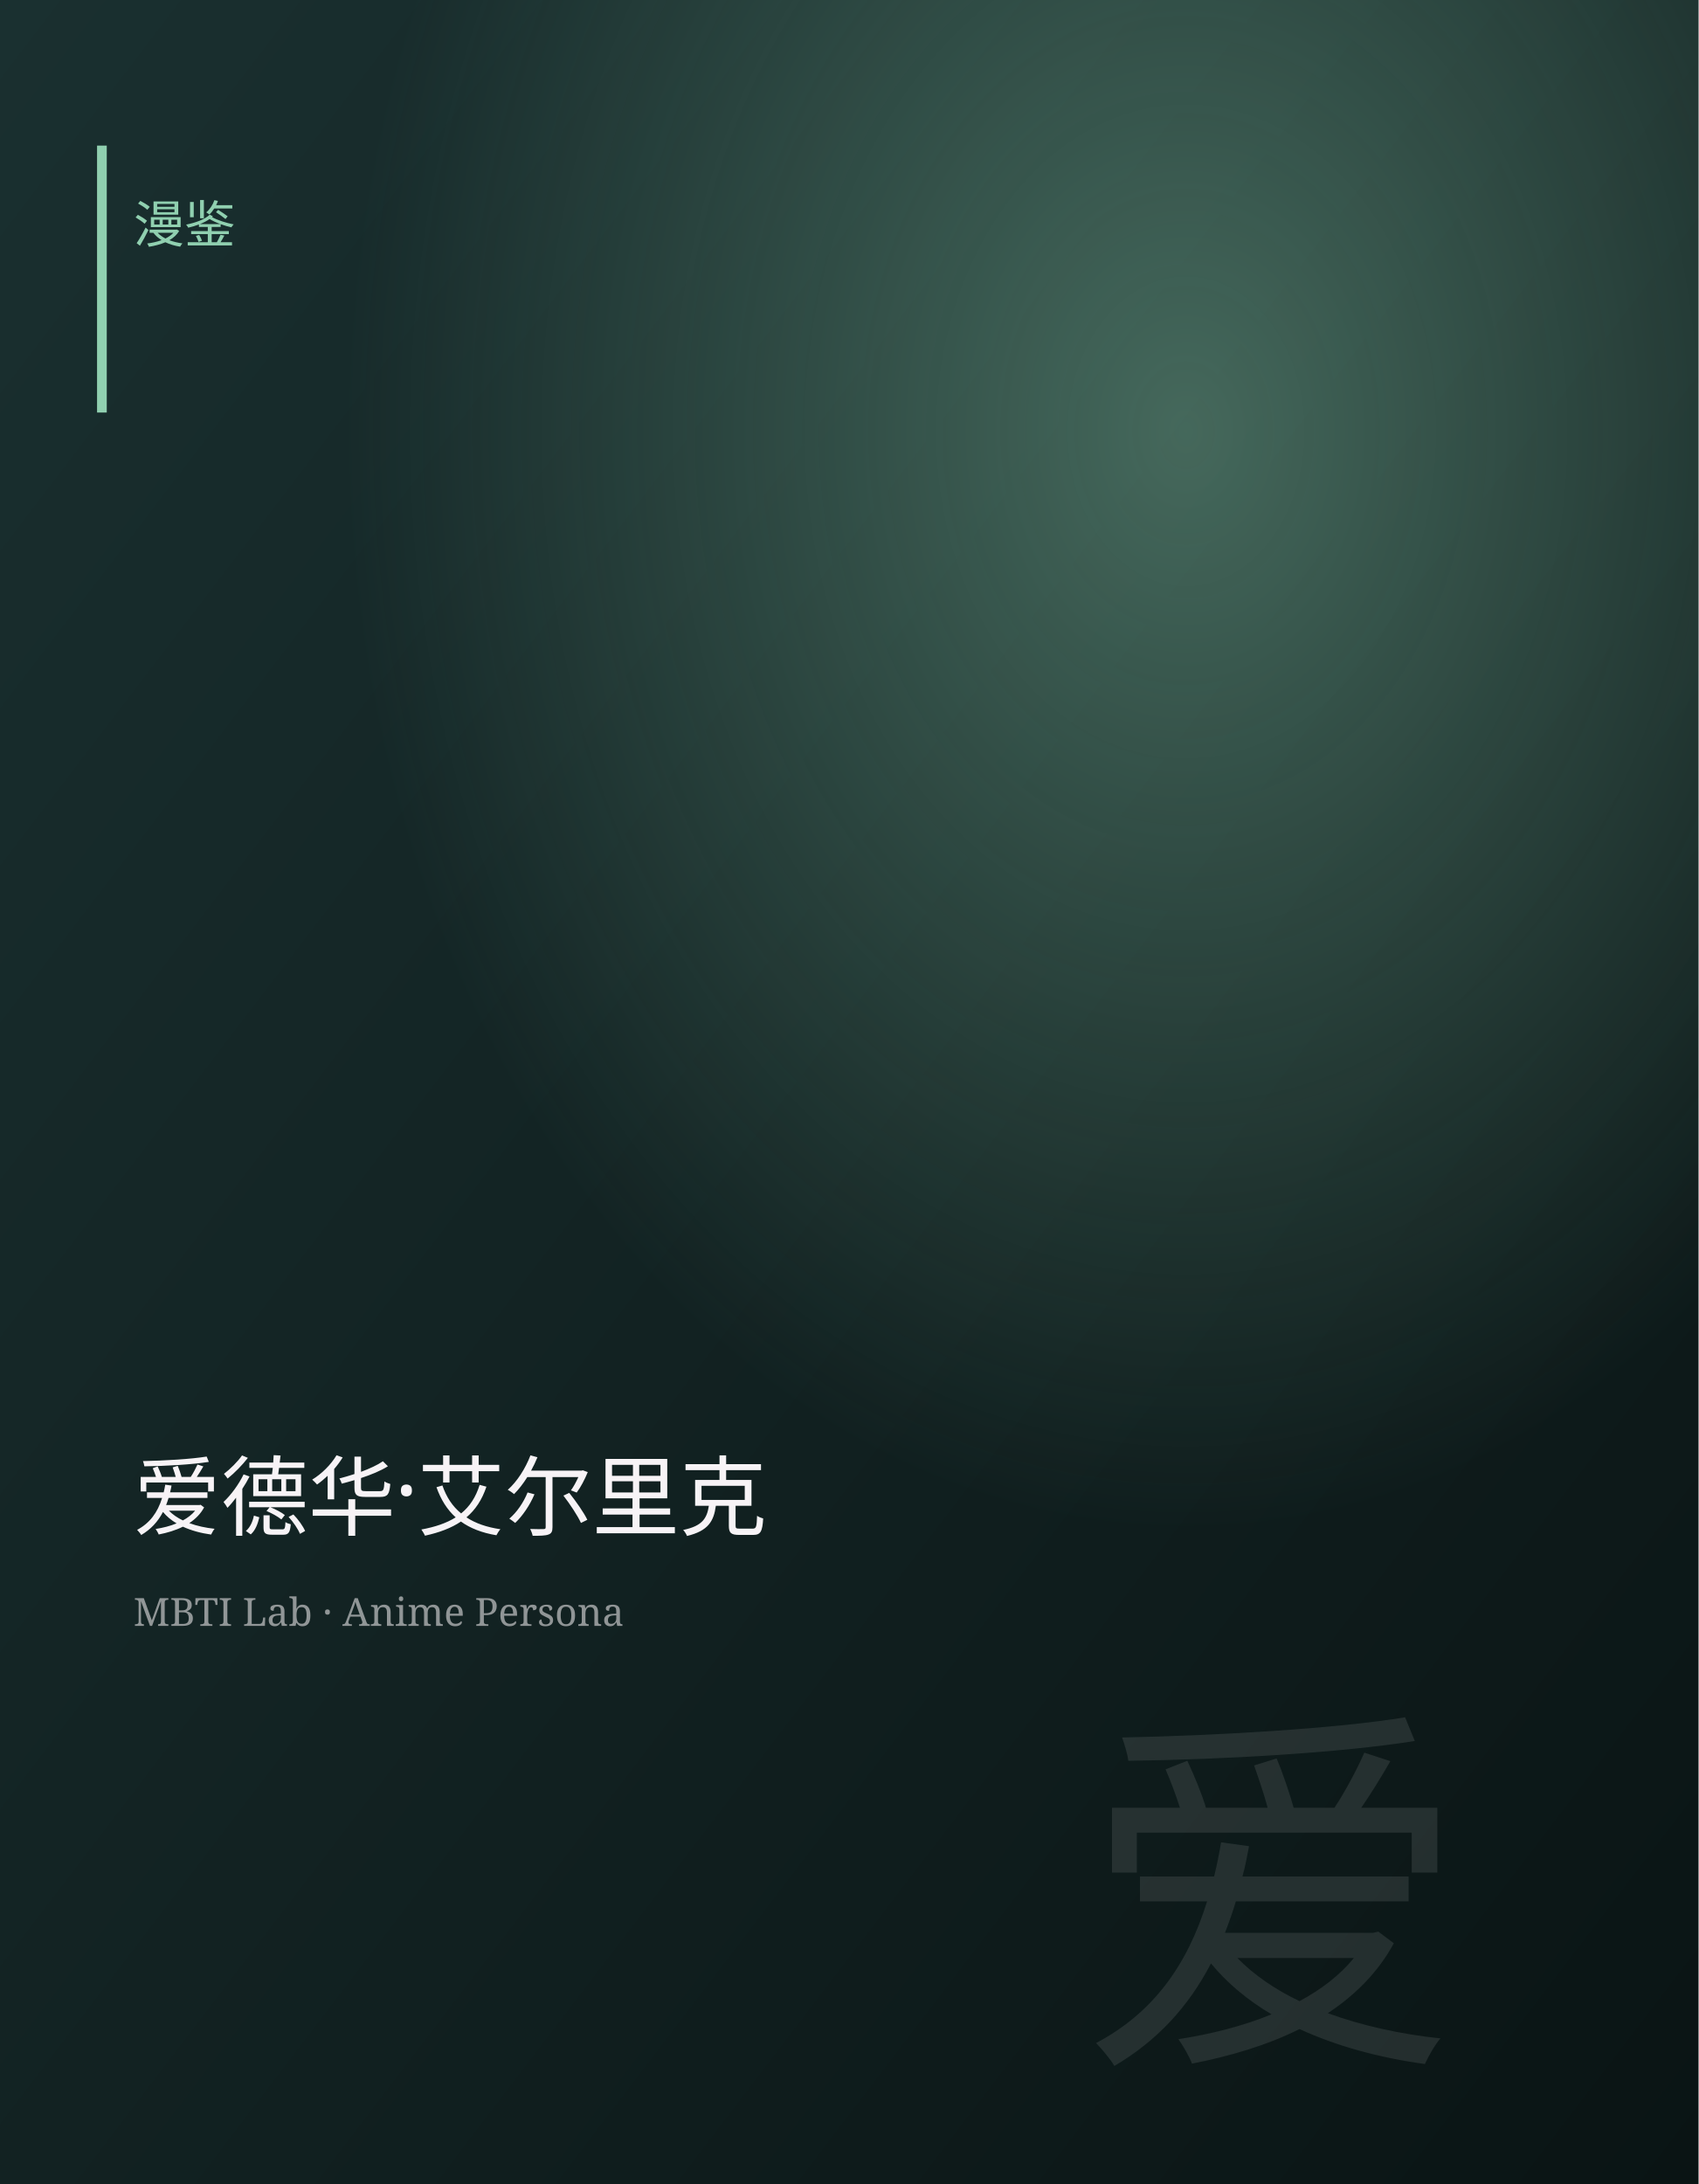
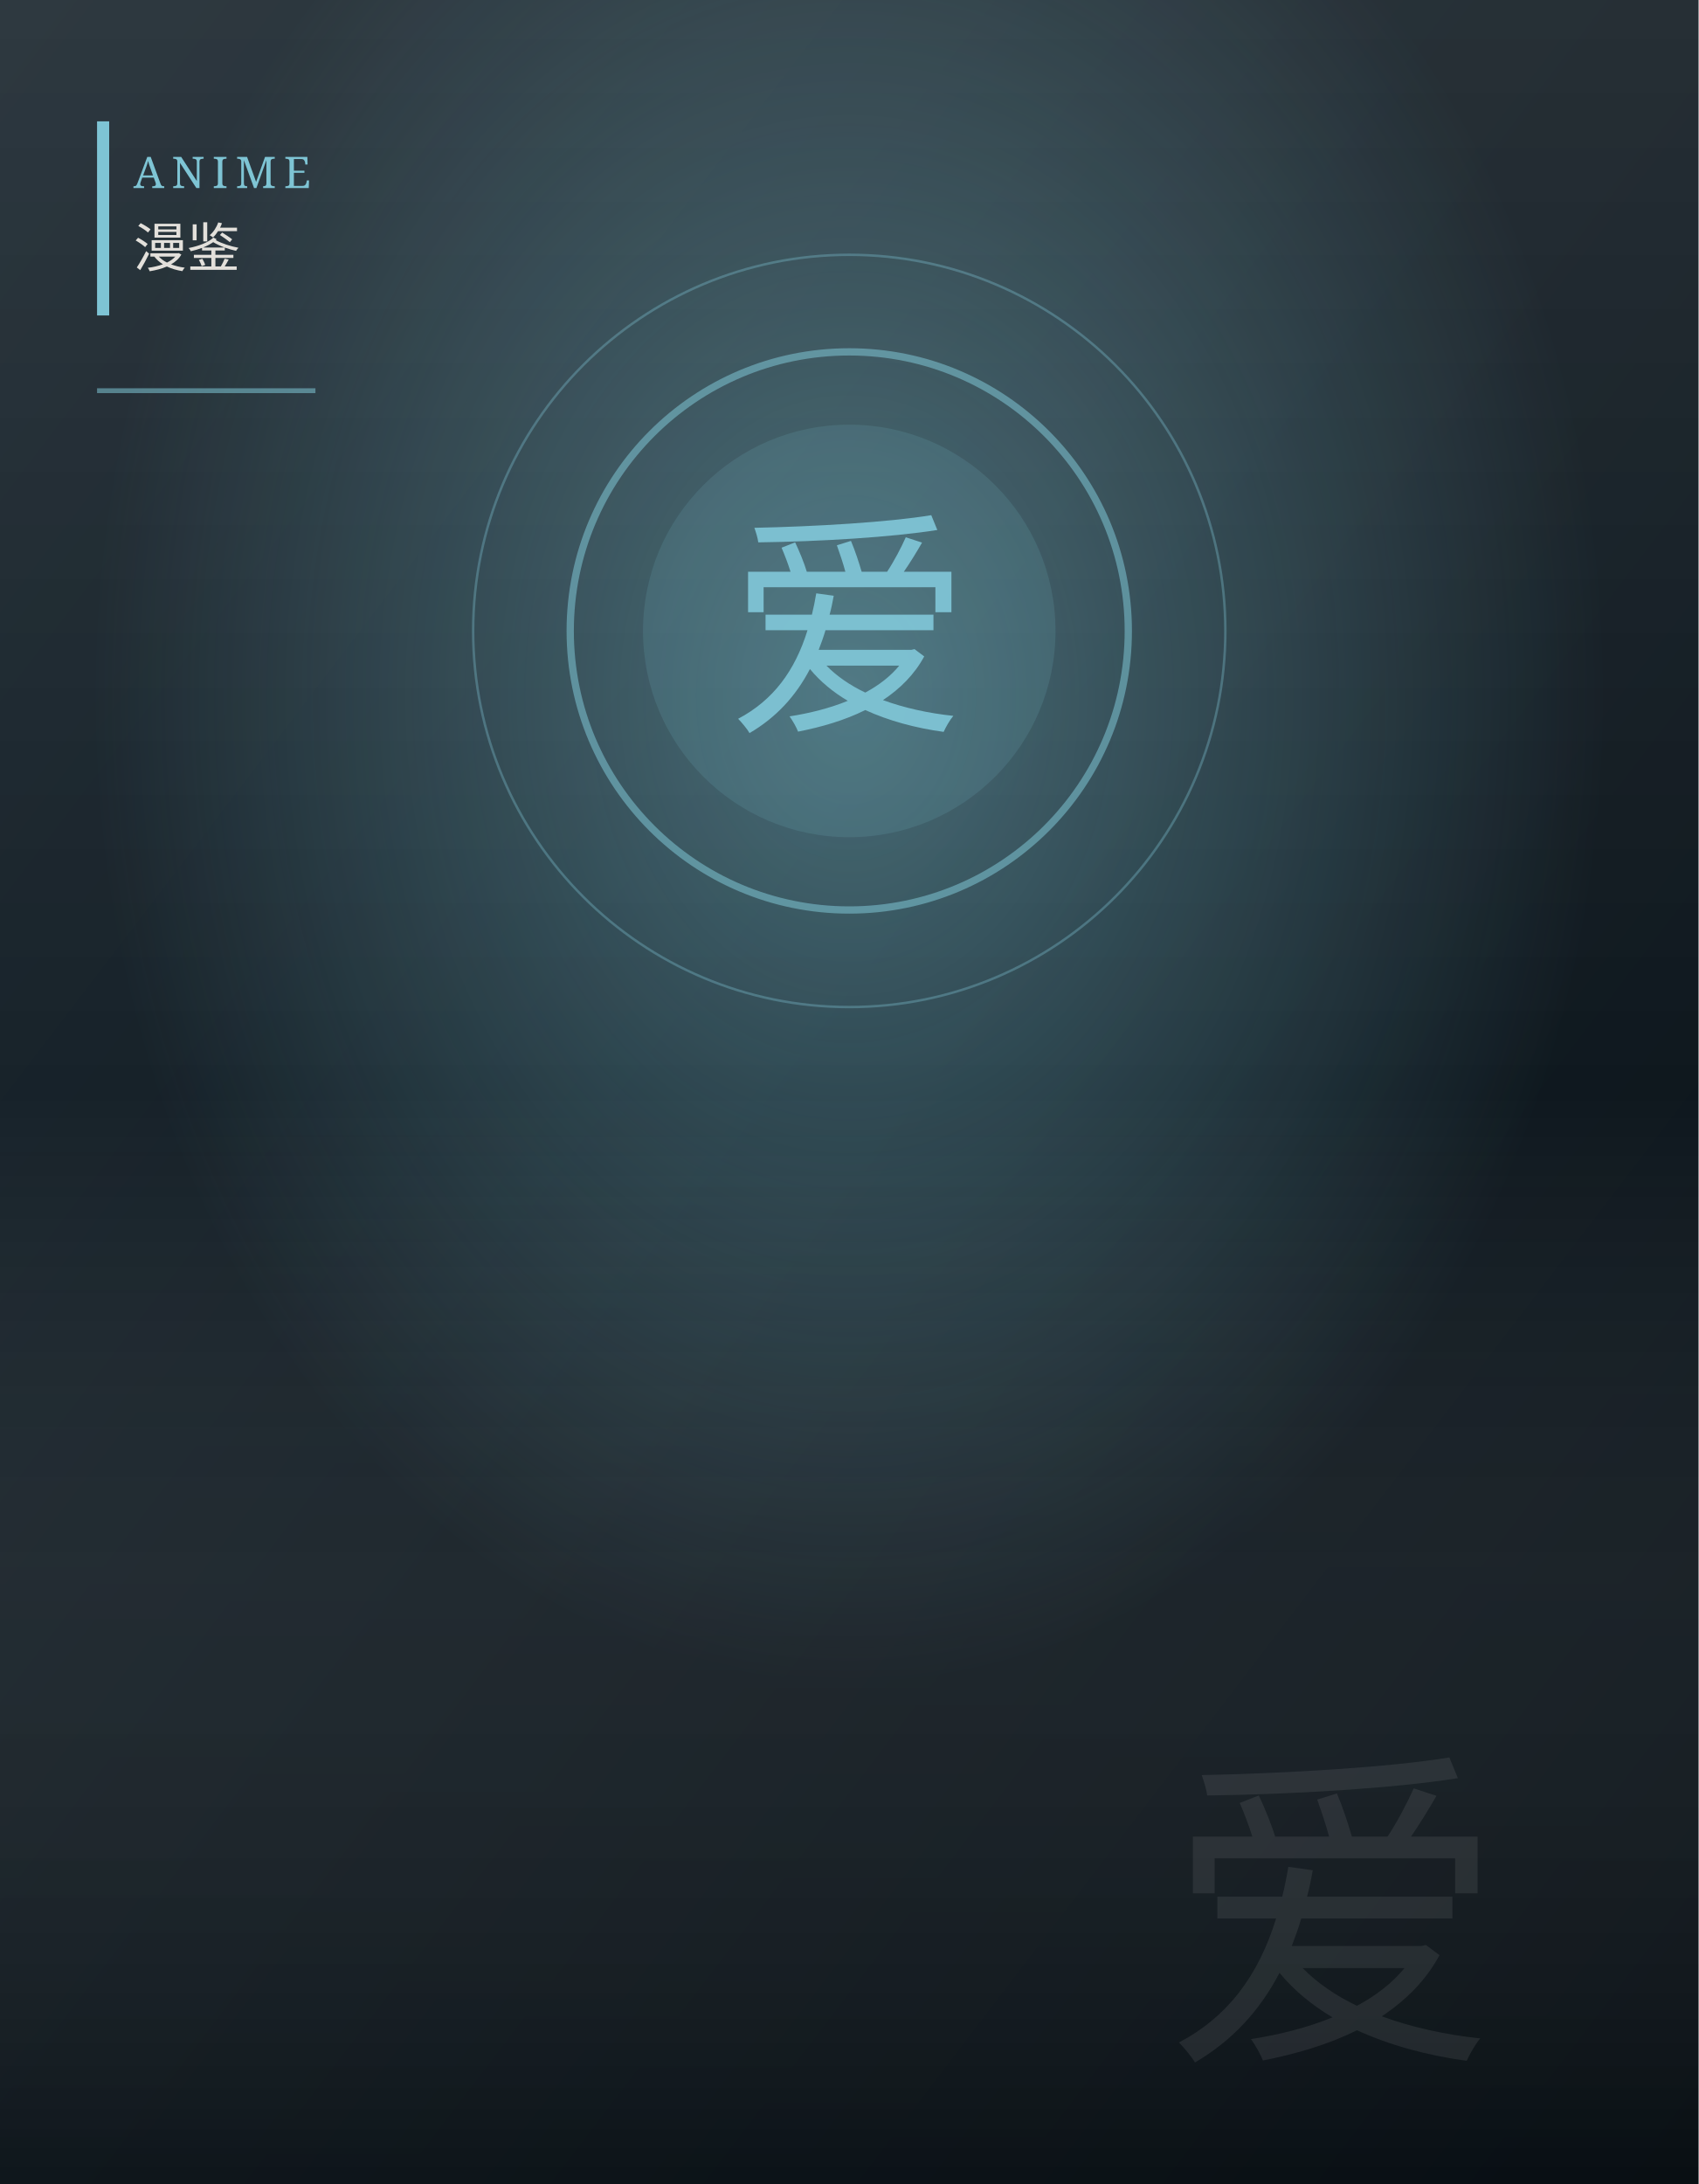
<svg xmlns="http://www.w3.org/2000/svg" width="1400" height="1800" viewBox="0 0 1400 1800">
  <defs>
    <linearGradient id="g" x1="0" y1="0" x2="1" y2="1">
-       <stop offset="0%" stop-color="#1a3030" />
-       <stop offset="100%" stop-color="#0a1414" />
+       <stop offset="0%" stop-color="#1c2830" />
+       <stop offset="100%" stop-color="#0a1218" />
    </linearGradient>
-     <radialGradient id="r" cx="70%" cy="20%" r="50%">
-       <stop offset="0%" stop-color="#90d0b0" stop-opacity="0.4" />
-       <stop offset="100%" stop-color="#90d0b0" stop-opacity="0" />
+     <radialGradient id="r" cx="50%" cy="32%" r="45%">
+       <stop offset="0%" stop-color="#7ec4d4" stop-opacity="0.45" />
+       <stop offset="100%" stop-color="#7ec4d4" stop-opacity="0" />
    </radialGradient>
+     <linearGradient id="sheen" x1="0" y1="0" x2="0" y2="1">
+       <stop offset="0%" stop-color="#ffffff" stop-opacity="0.08" />
+       <stop offset="50%" stop-color="#ffffff" stop-opacity="0" />
+       <stop offset="100%" stop-color="#000000" stop-opacity="0.25" />
+     </linearGradient>
  </defs>
  <rect width="1400" height="1800" fill="url(#g)" />
  <rect width="1400" height="1800" fill="url(#r)" />
-   <rect x="80" y="120" width="8" height="220" fill="#90d0b0" />
-   <text x="110" y="200" fill="#90d0b0" font-family="Noto Serif SC, Georgia, serif" font-size="42">漫鉴</text>
-   <text x="110" y="1260" fill="#f7f3f6" font-family="Noto Serif SC, Georgia, serif" font-size="72">爱德华·艾尔里克</text>
-   <text x="110" y="1340" fill="#f7f3f6" fill-opacity="0.55" font-family="Georgia, serif" font-size="32">MBTI Lab · Anime Persona</text>
-   <text x="1050" y="1680" fill="#ffffff" fill-opacity="0.1" font-family="Noto Serif SC, Georgia, serif" font-size="320" text-anchor="middle">爱</text>
+   <rect width="1400" height="1800" fill="url(#sheen)" />
+   <circle cx="700" cy="520" r="310" fill="none" stroke="#7ec4d4" stroke-width="2" opacity="0.35" />
+   <circle cx="700" cy="520" r="230" fill="none" stroke="#7ec4d4" stroke-width="6" opacity="0.55" />
+   <circle cx="700" cy="520" r="170" fill="#7ec4d4" fill-opacity="0.14" />
+   <text x="700" y="590" text-anchor="middle" fill="#7ec4d4" fill-opacity="0.95" font-family="Georgia, 'Times New Roman', serif" font-size="200">爱</text>
+   <rect x="80" y="100" width="10" height="160" fill="#7ec4d4" />
+   <text x="110" y="155" fill="#7ec4d4" font-family="Georgia, serif" font-size="36" letter-spacing="6">ANIME</text>
+   <text x="110" y="220" fill="#f7f3ec" fill-opacity="0.9" font-family="'Microsoft YaHei', 'PingFang SC', 'Noto Sans SC', sans-serif" font-size="44">漫鉴</text>
+   <rect x="80" y="320" width="180" height="4" fill="#7ec4d4" opacity="0.55" />
+   <text x="1100" y="1680" fill="#ffffff" fill-opacity="0.08" font-family="Georgia, serif" font-size="280" text-anchor="middle">爱</text>
</svg>
